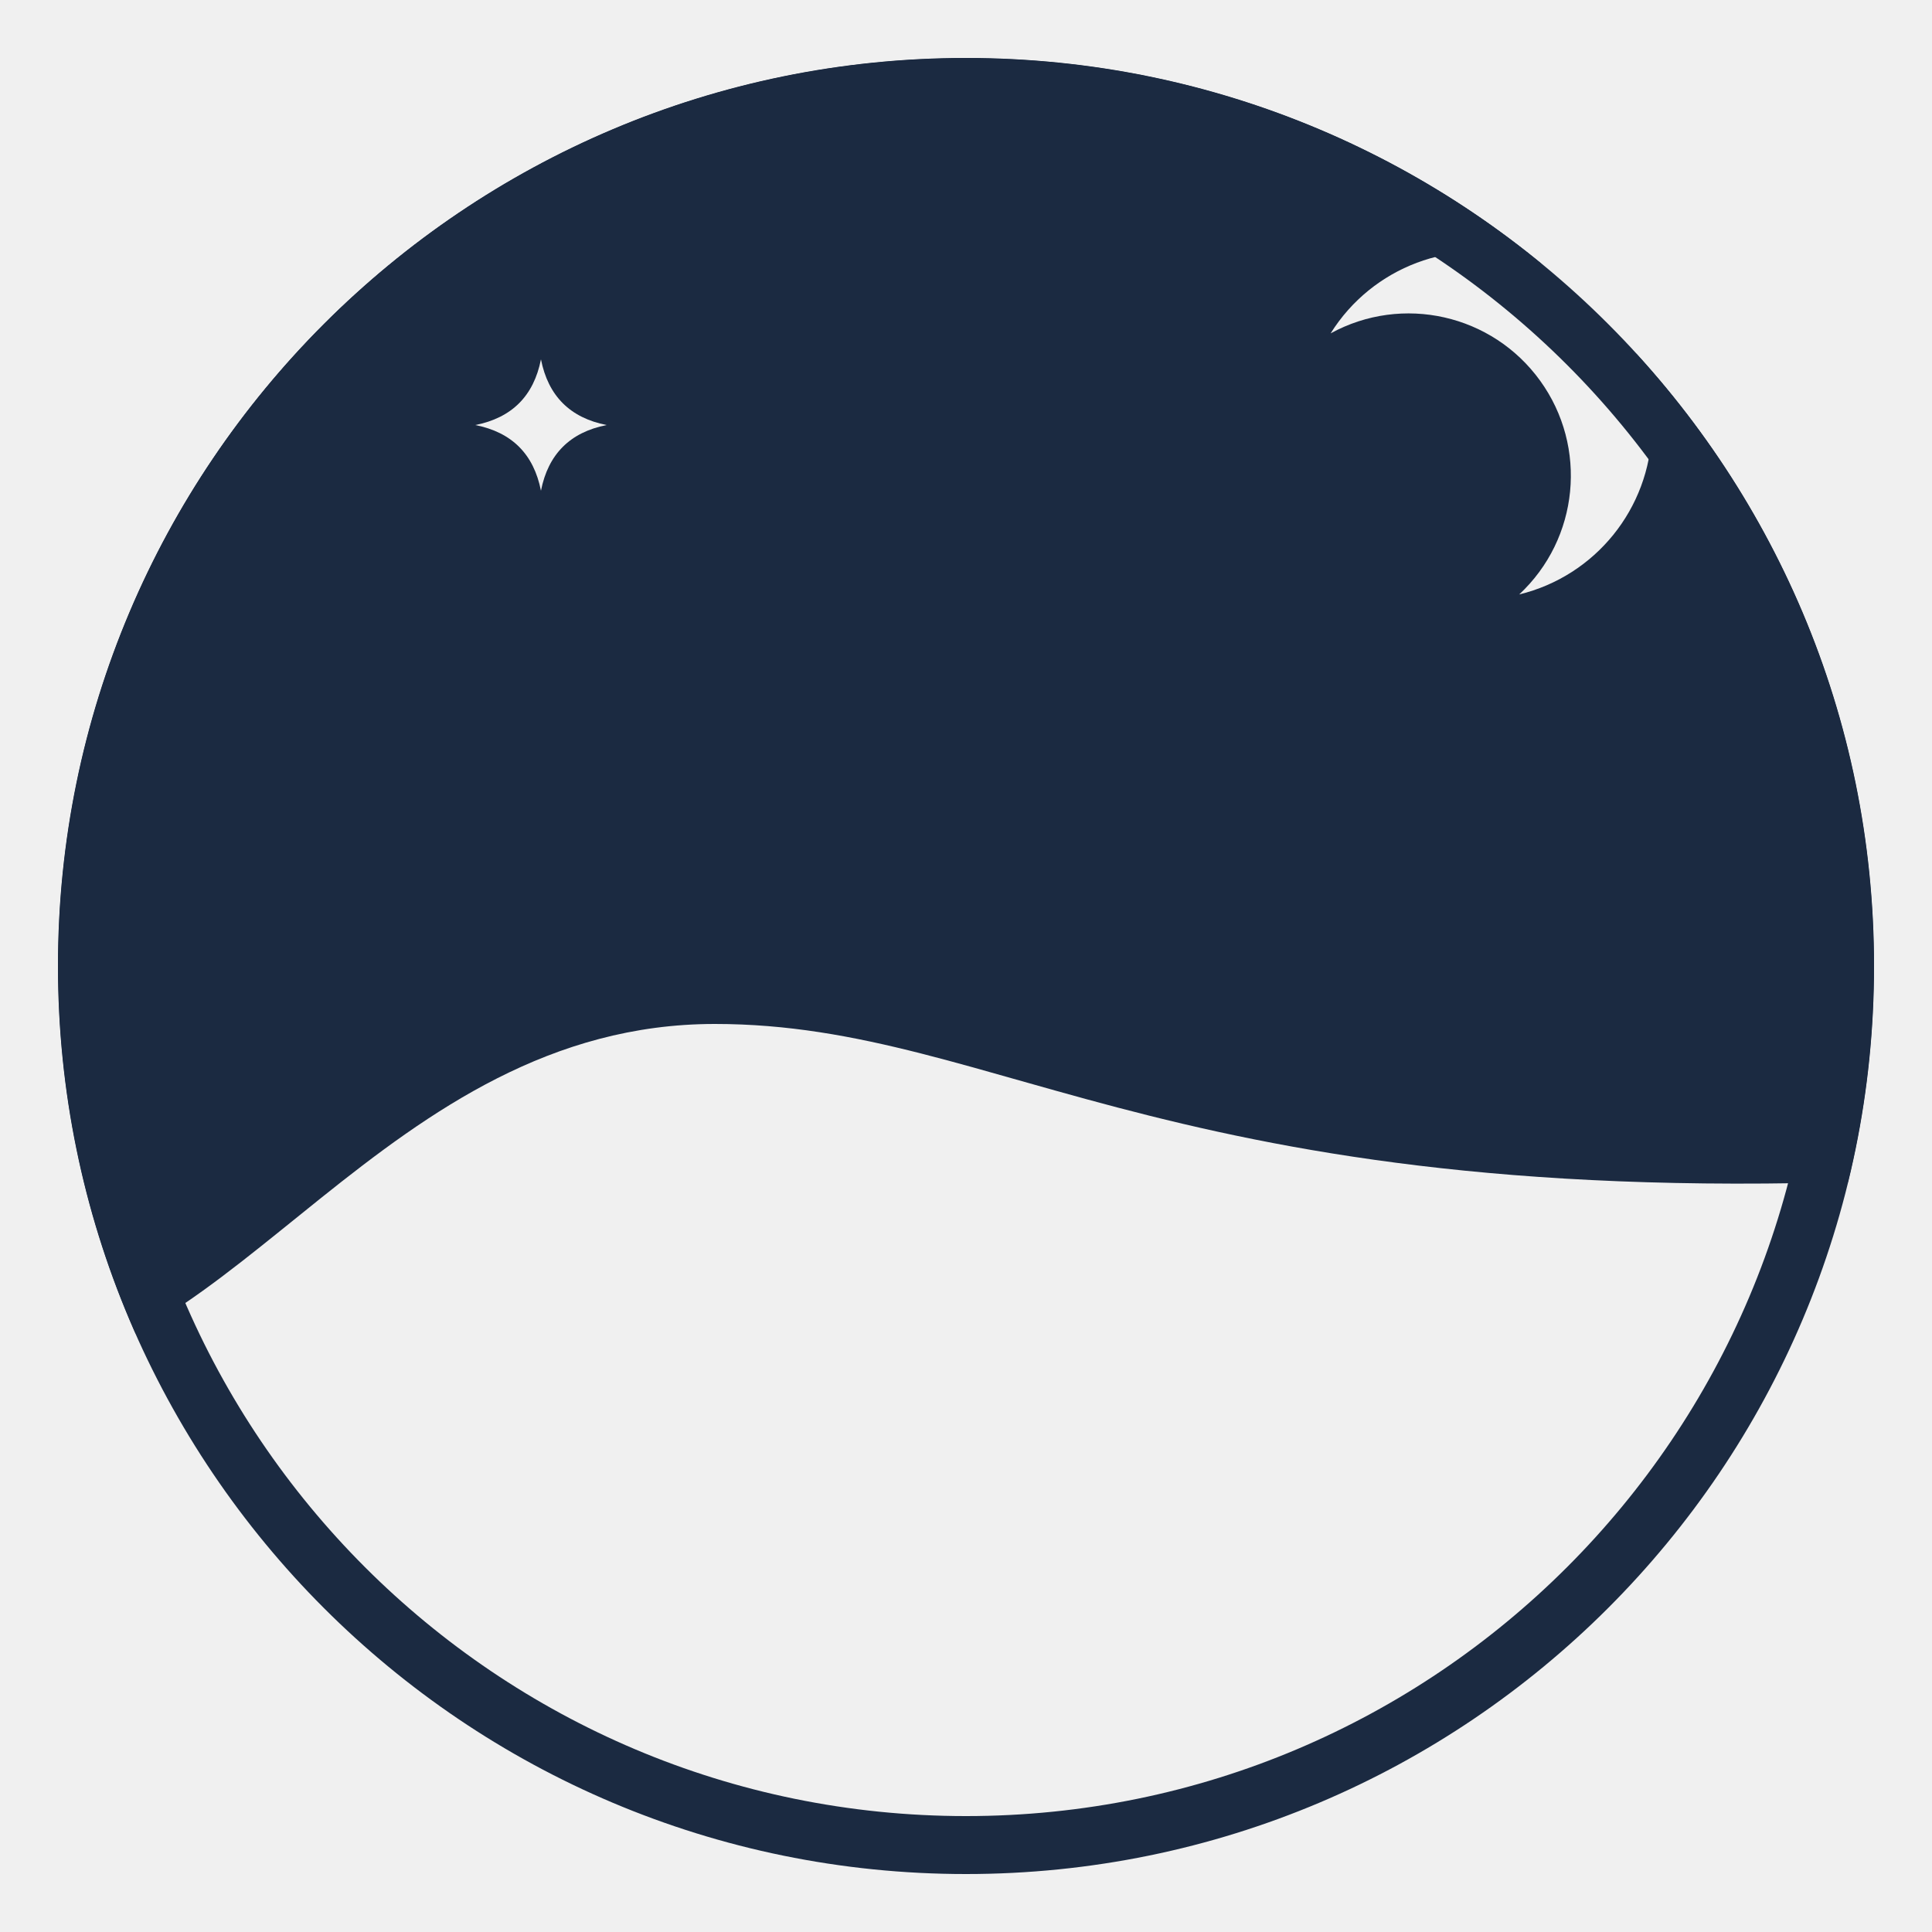
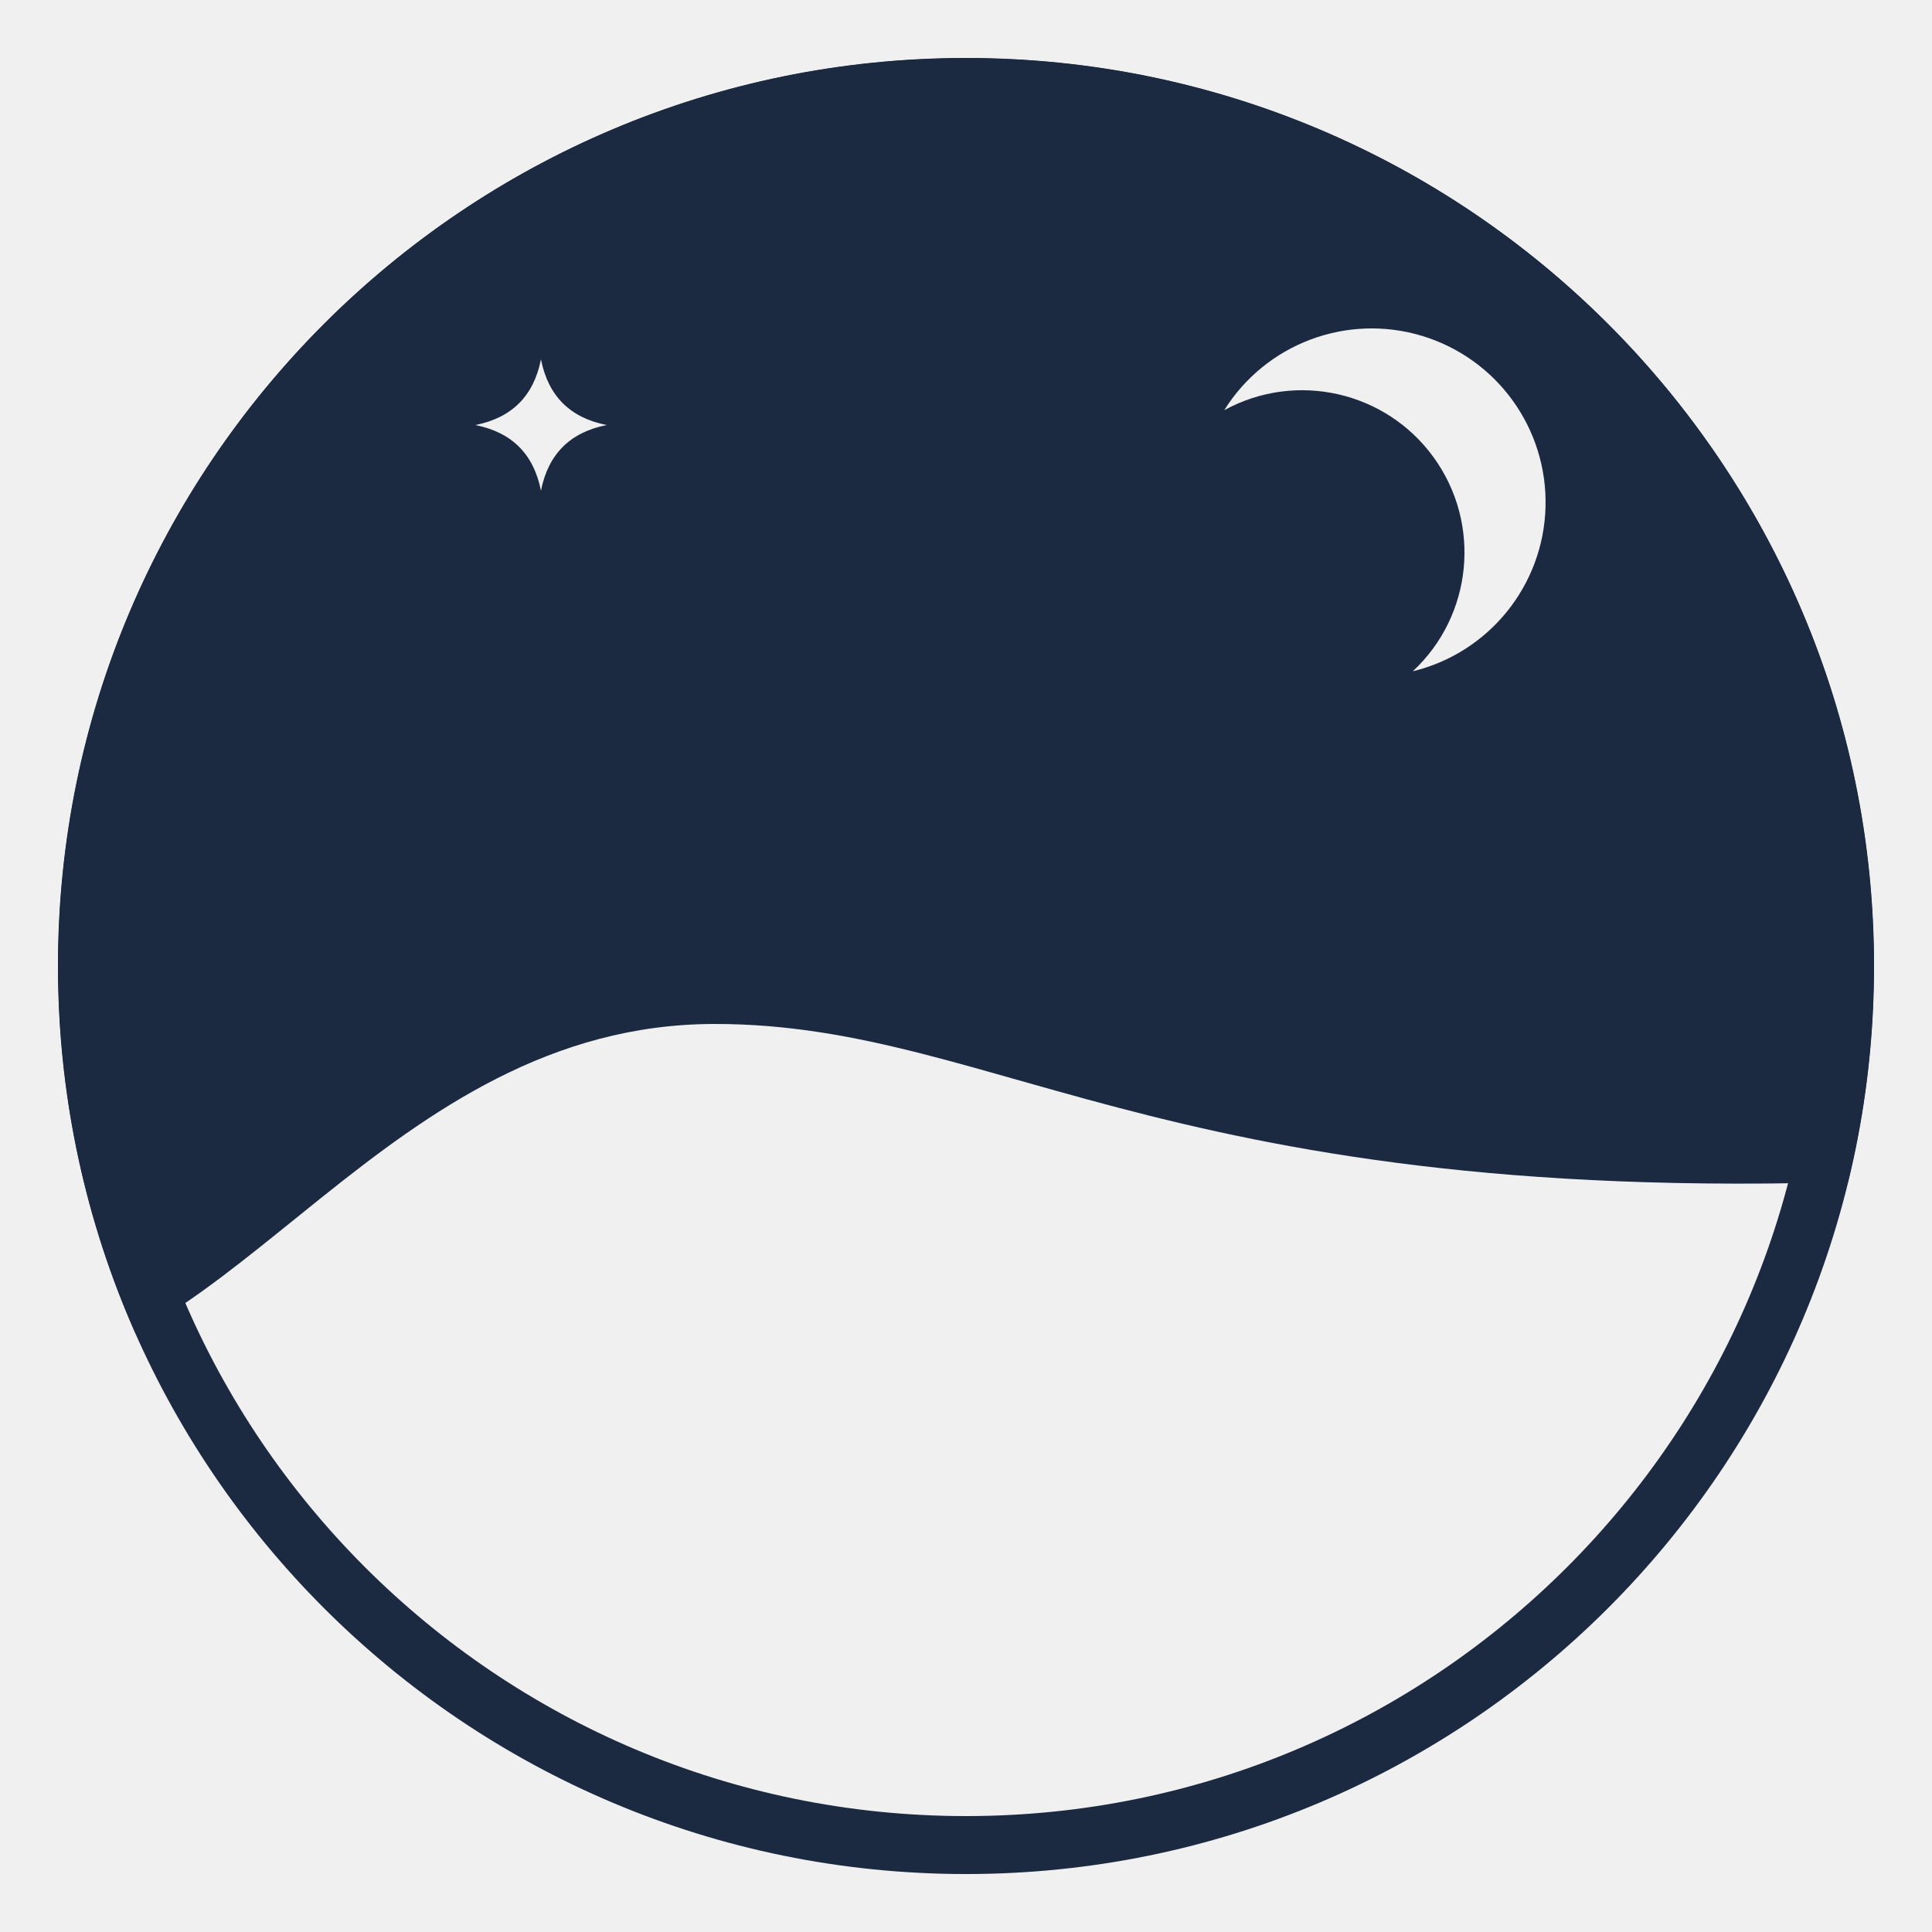
<svg xmlns="http://www.w3.org/2000/svg" viewBox="0 0 100.0 100.0" width="100.0" height="100.0" role="img" aria-label="ARMINAK CARAVAN">
  <g>
    <defs>
      <mask id="skcmmnavy">
        <circle cx="50" cy="50" r="47.0" fill="#fff" />
        <path d="M 0 71 C 12 71 20 53 37 53 C 52 53 61 63 100 61 L 100 100 L 0 100 Z" fill="#000" />
-         <path d="M 78.633 30.769 A 9.0 9.0 0 1 0 68.873 17.255 A 8.4 8.4 0 0 1 78.633 30.769 Z" fill="#000" />
+         <path d="M 63.367 21.231 A 9.0 9.0 0 1 1 73.127 34.745 A 8.4 8.4 0 0 0 63.367 21.231 Z" fill="#000" />
        <path d="M 28.00 18.60 Q 28.56 21.44 31.40 22.00 Q 28.56 22.56 28.00 25.40 Q 27.44 22.56 24.60 22.00 Q 27.44 21.44 28.00 18.60 Z" fill="#000" />
      </mask>
    </defs>
    <circle cx="50" cy="50" r="47.0" fill="#1B2A41" mask="url(#skcmmnavy)" />
    <circle cx="50" cy="50" r="45.5" fill="none" stroke="#1B2A41" stroke-width="3.0" />
  </g>
</svg>
